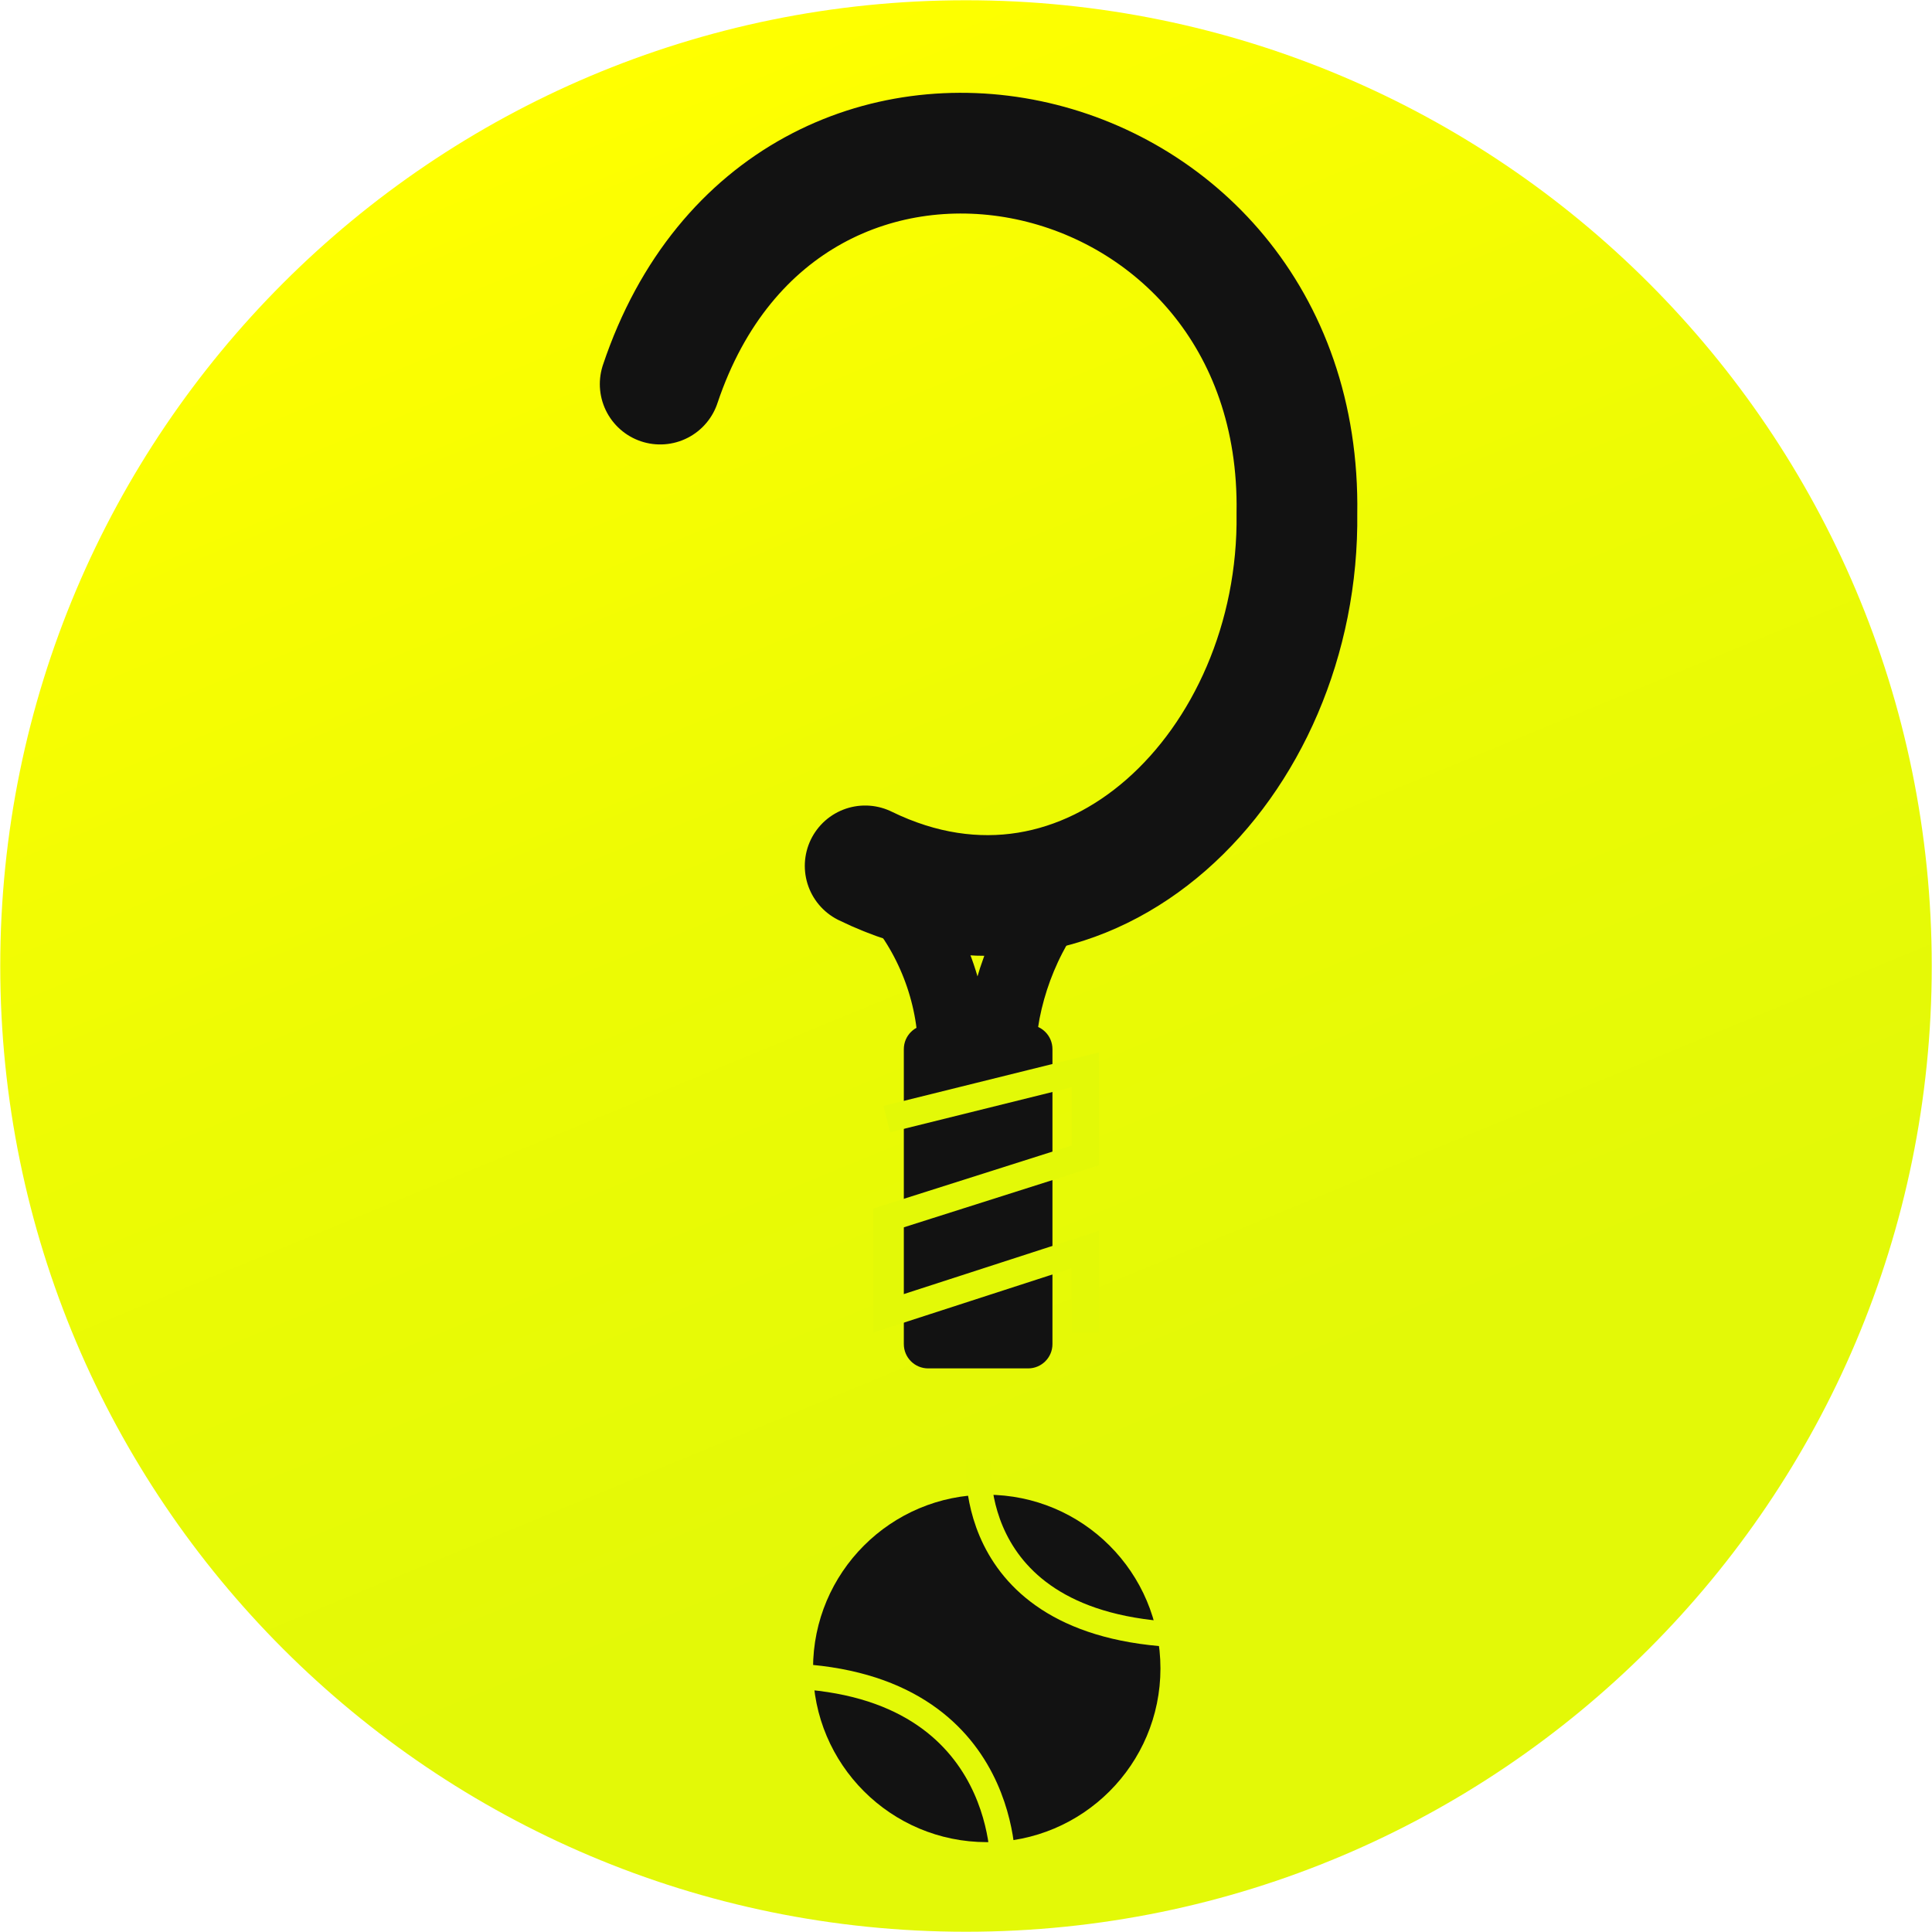
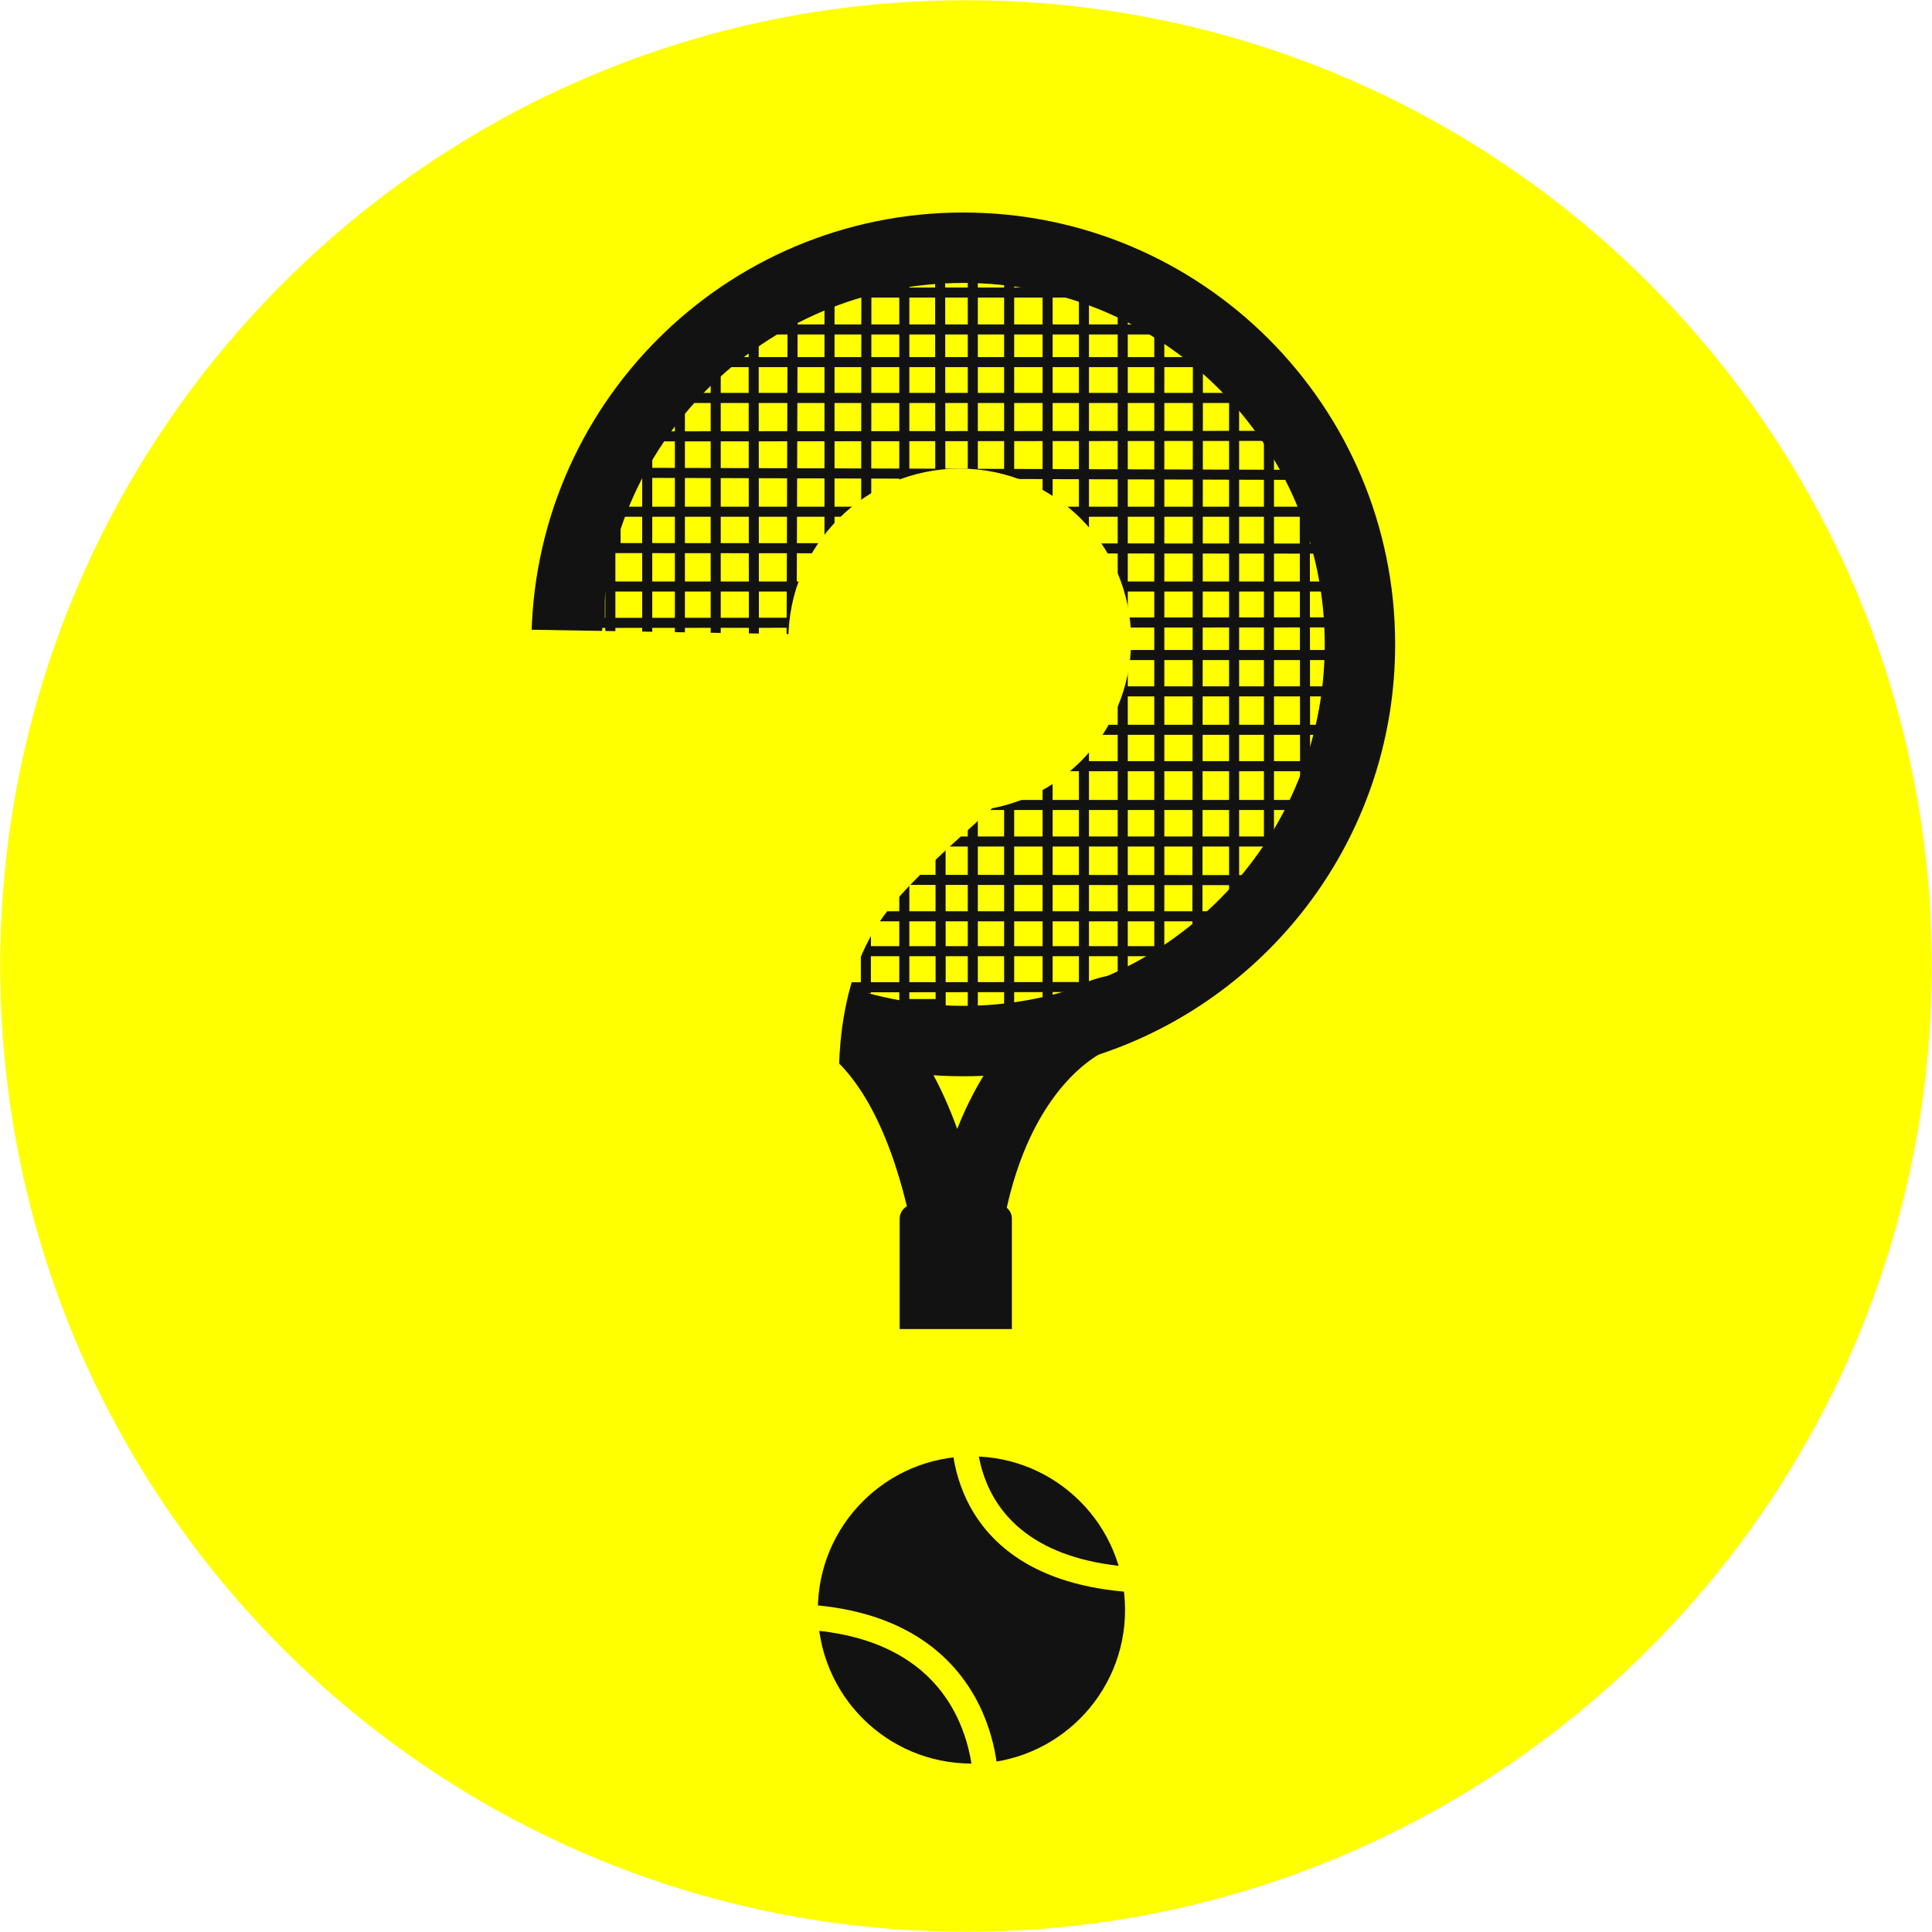
<svg xmlns="http://www.w3.org/2000/svg" viewBox="0 0 1920.5 1920.5">
  <defs>
    <style>
            .cls-1 {
-                 fill: url(#linear-gradient);
+                 fill: #ff0;
            }

            .cls-2,
            .cls-3,
-             .cls-5,
-             .cls-6 {
+             .cls-5 {
                fill: none;
                stroke-miterlimit: 10;
            }

            .cls-2,
            .cls-3 {
                stroke: #121212;
            }

            .cls-2 {
-                 stroke-linecap: round;
-                 stroke-width: 120px;
+                 stroke-width: 10px;
            }

            .cls-3 {
                stroke-width: 70px;
            }

            .cls-4 {
                fill: #121212;
            }

-             .cls-5,
-             .cls-6 {
-                 stroke: #e3f907;
-             }
- 
            .cls-5 {
-                 stroke-width: 27px;
-             }
- 
-             .cls-6 {
+                 stroke: #ff0;
                stroke-width: 25px;
            }
        </style>
-     <linearGradient id="linear-gradient" y1="960" x2="1920" y2="960" gradientTransform="translate(1481.7 -293.26) rotate(67.59)" gradientUnits="userSpaceOnUse">
-       <stop offset="0" stop-color="#ff0" />
-       <stop offset="0.41" stop-color="#edfb04" />
-       <stop offset="0.77" stop-color="#e3f907" />
-     </linearGradient>
  </defs>
  <g id="Layer_1" data-name="Layer 1">
    <circle class="cls-1" cx="960.25" cy="960.25" r="960" />
  </g>
-   <g id="Layer_2" data-name="Layer 2">
-     <path class="cls-2" d="M656,381.55C781.35,7.53,1295.31,119.22,1288.94,510c3.27,250-206.72,459.2-429.18,350.48" transform="translate(0.25 0.25)" />
-     <path class="cls-3" d="M830.41,838.82c21,13.24,61.1,42.71,88.84,95.26a245.37,245.37,0,0,1,26.44,84.31c.6.86,6.72,273.29,23,272.74,9.79-.33,22.48-265.09,28.13-274.47a279.55,279.55,0,0,1,27.75-85.4,286.57,286.57,0,0,1,81.68-96.68" transform="translate(0.25 0.25)" />
-     <rect class="cls-4" x="898.45" y="1018.74" width="147.74" height="341.51" rx="24.17" />
-     <polyline class="cls-5" points="881.53 1112.41 1078.92 1063.46 1078.92 1148.51 881.53 1211.21 881.53 1306.05 1078.92 1242.07 1078.92 1324.62" />
+   <g id="Layer_7" data-name="Layer 7">
+     <g id="Layer_2" data-name="Layer 2">
+       <rect class="cls-2" x="967.01" y="261.55" width="36.13" height="757.65" />
+       <rect class="cls-2" x="1041.36" y="277.18" width="36.13" height="757.65" />
+       <rect class="cls-2" x="1116.06" y="277.19" width="36.33" height="720.34" />
+       <polygon class="cls-2" points="1226.75 948.2 1190.27 959.33 1190.78 346.39 1226.74 346.39 1226.75 948.2" />
+       <polygon class="cls-2" points="711.45 935.26 675.84 904.81 675.84 382.89 711.45 353.32 711.45 935.26" />
+       <polygon class="cls-2" points="785.81 982.45 749.68 982.45 749.16 322 787.91 308.96 785.81 982.45" />
+       <polygon class="cls-2" points="860.7 982.46 824.57 982.46 824.57 290.69 861.22 276.77 860.7 982.46" />
+       <polygon class="cls-2" points="935.06 998.09 898.92 998.09 898.93 261.11 934.54 254.16 935.06 998.09" />
+       <polygon class="cls-2" points="643.37 858.71 606.72 836.09 606.72 443.79 643.37 409.86 643.37 858.71" />
+       <polygon class="cls-2" points="1297.44 873.71 1261.4 891.71 1261.4 397.3 1296.92 415.19 1297.44 873.71" />
+       <rect class="cls-2" x="935.67" y="290.11" width="36.13" height="757.65" transform="translate(1622.93 -284.54) rotate(90)" />
+       <rect class="cls-2" x="920.04" y="364.47" width="36.13" height="757.65" transform="translate(1681.65 -194.56) rotate(90)" />
+       <rect class="cls-2" x="938.58" y="457.92" width="36.33" height="720.34" transform="translate(1775.09 -138.4) rotate(90)" />
+       <polygon class="cls-2" points="646.16 910.87 635.03 874.38 1247.97 874.9 1247.97 910.86 646.16 910.87" />
+       <polygon class="cls-2" points="659.1 395.57 689.55 359.96 1211.46 359.96 1241.04 395.57 659.1 395.57" />
+       <polygon class="cls-2" points="611.91 469.93 611.91 433.8 1272.36 433.27 1285.4 472.03 611.91 469.93" />
+       <polygon class="cls-2" points="611.9 544.82 611.9 508.69 1303.67 508.68 1317.59 545.34 611.9 544.82" />
+       <polygon class="cls-2" points="596.27 619.18 596.27 583.04 1333.25 583.05 1340.2 618.66 596.27 619.18" />
+       <polygon class="cls-2" points="735.65 327.49 758.27 290.83 1150.57 290.83 1184.5 327.49 735.65 327.49" />
+       <polygon class="cls-2" points="720.65 981.56 702.65 945.52 1197.06 945.52 1179.17 981.04 720.65 981.56" />
+     </g>
+     <g id="Layer_4" data-name="Layer 4">
+       <path class="cls-3" d="M1351.6,640.3c0,169.2-106.57,313.51-256.25,369.46a393.46,393.46,0,0,1-138,24.85C739.53,1034.61,563,858.07,563,640.3S739.53,246,957.3,246,1351.6,422.54,1351.6,640.3Z" transform="translate(0.25 0.25)" />
+       <path class="cls-3" d="M1126.35,1010.46c4.74-26.82-172.32,12.07-172.57,306,0,0-10.53-271.83-149.29-319" transform="translate(0.25 0.25)" />
+     </g>
+     <g id="Layer_6" data-name="Layer 6">
+       <circle class="cls-1" cx="954.04" cy="636.16" r="170.37" />
+       <path class="cls-1" d="M508.08,625.37l604.09,10.24a33.44,33.44,0,0,1,2.74,5.94c13,37.83-48.38,90.18-83,120.82-91,80.62-136.53,120.92-159,155.44-97.71,150.43,15.19,419.71,36.53,417.37,2-.22,3.44-2.86,4.47-5.72L463.33,952.54a3.65,3.65,0,0,1-1.27-3.26l42.36-320.75A3.64,3.64,0,0,1,508.08,625.37Z" transform="translate(0.25 0.25)" />
+     </g>
+     <g id="Layer_8" data-name="Layer 8">
+       <rect class="cls-4" x="894.32" y="1197.32" width="111.53" height="160.71" rx="14.07" />
+       <rect class="cls-1" x="824.94" y="1321.14" width="240.62" height="64.11" />
+     </g>
  </g>
  <g id="Layer_3" data-name="Layer 3">
-     <circle class="cls-4" cx="980.87" cy="1658.5" r="172.67" />
-     <path class="cls-6" d="M996.71,1856s7.18-194-233.84-190.48" transform="translate(0.25 0.25)" />
-     <path class="cls-6" d="M972.61,1449.81s-19.21,177.87,223.16,175.34" transform="translate(0.25 0.25)" />
+     <circle class="cls-4" cx="965.67" cy="1600.38" r="152.69" />
+     <path class="cls-5" d="M979.65,1775s6.35-171.51-206.78-168.44" transform="translate(0.25 0.25)" />
+     <path class="cls-5" d="M958.34,1415.81s-17,157.29,197.34,155" transform="translate(0.25 0.25)" />
  </g>
</svg>
